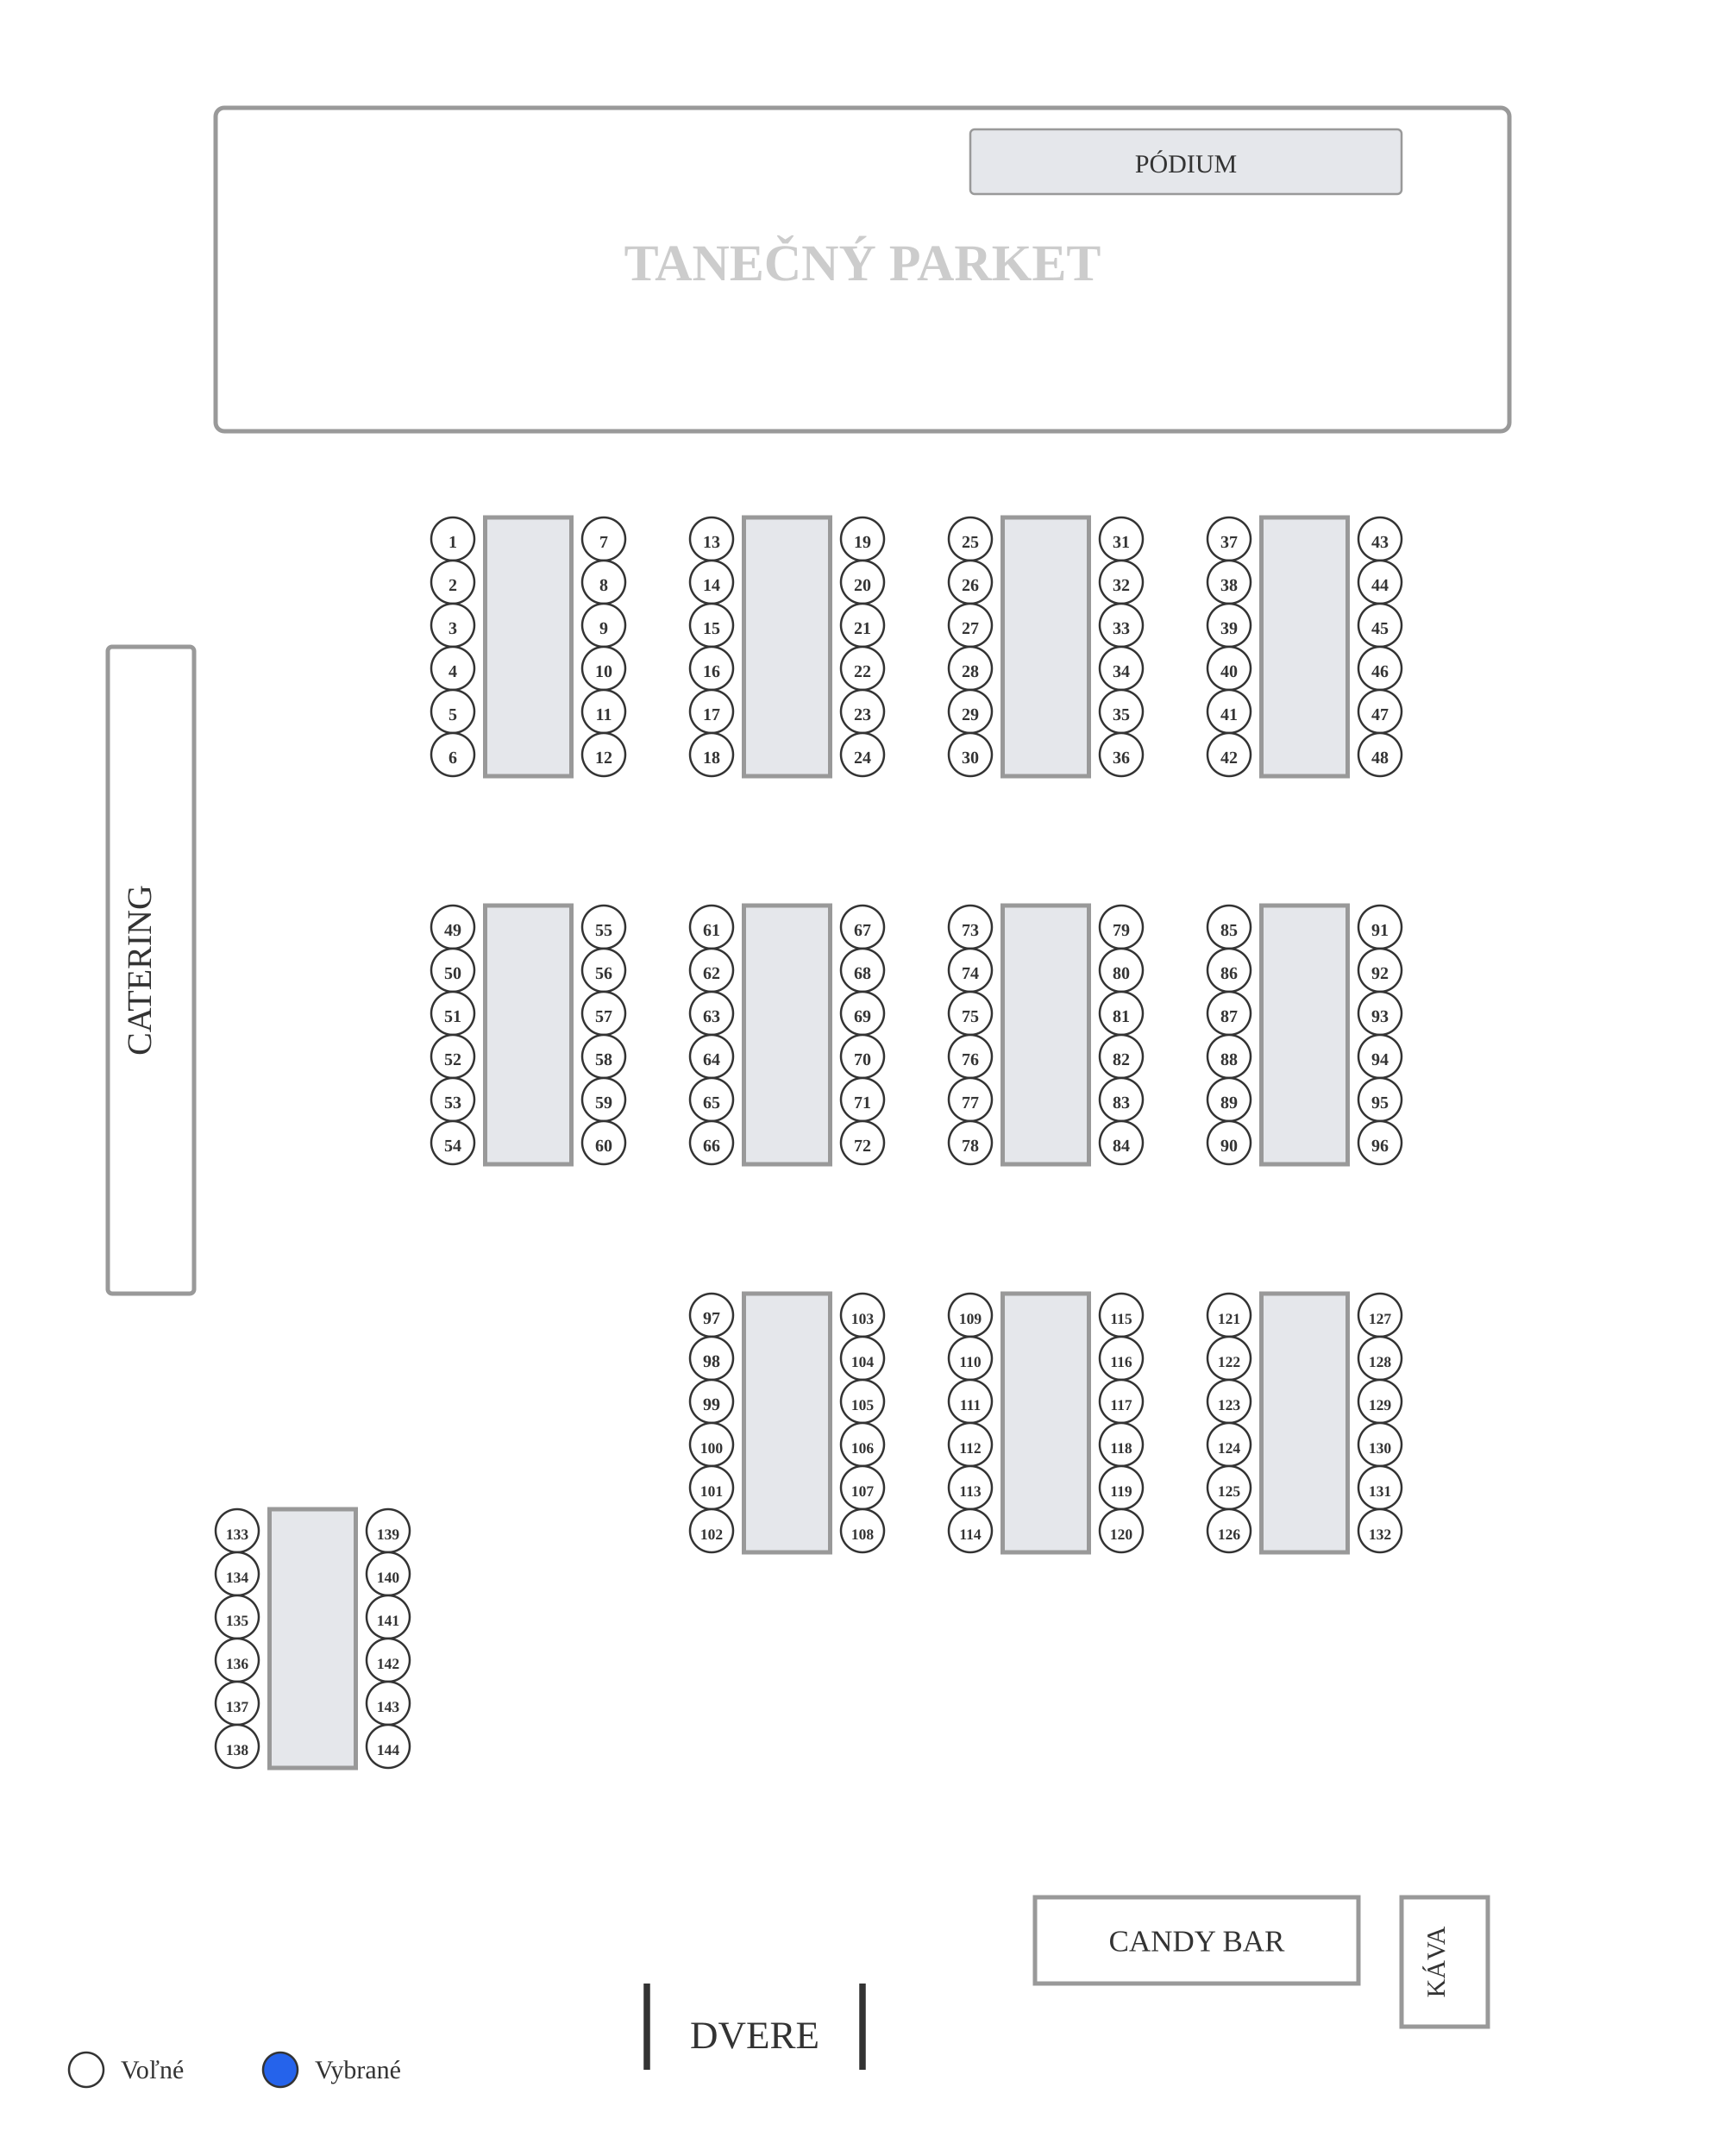
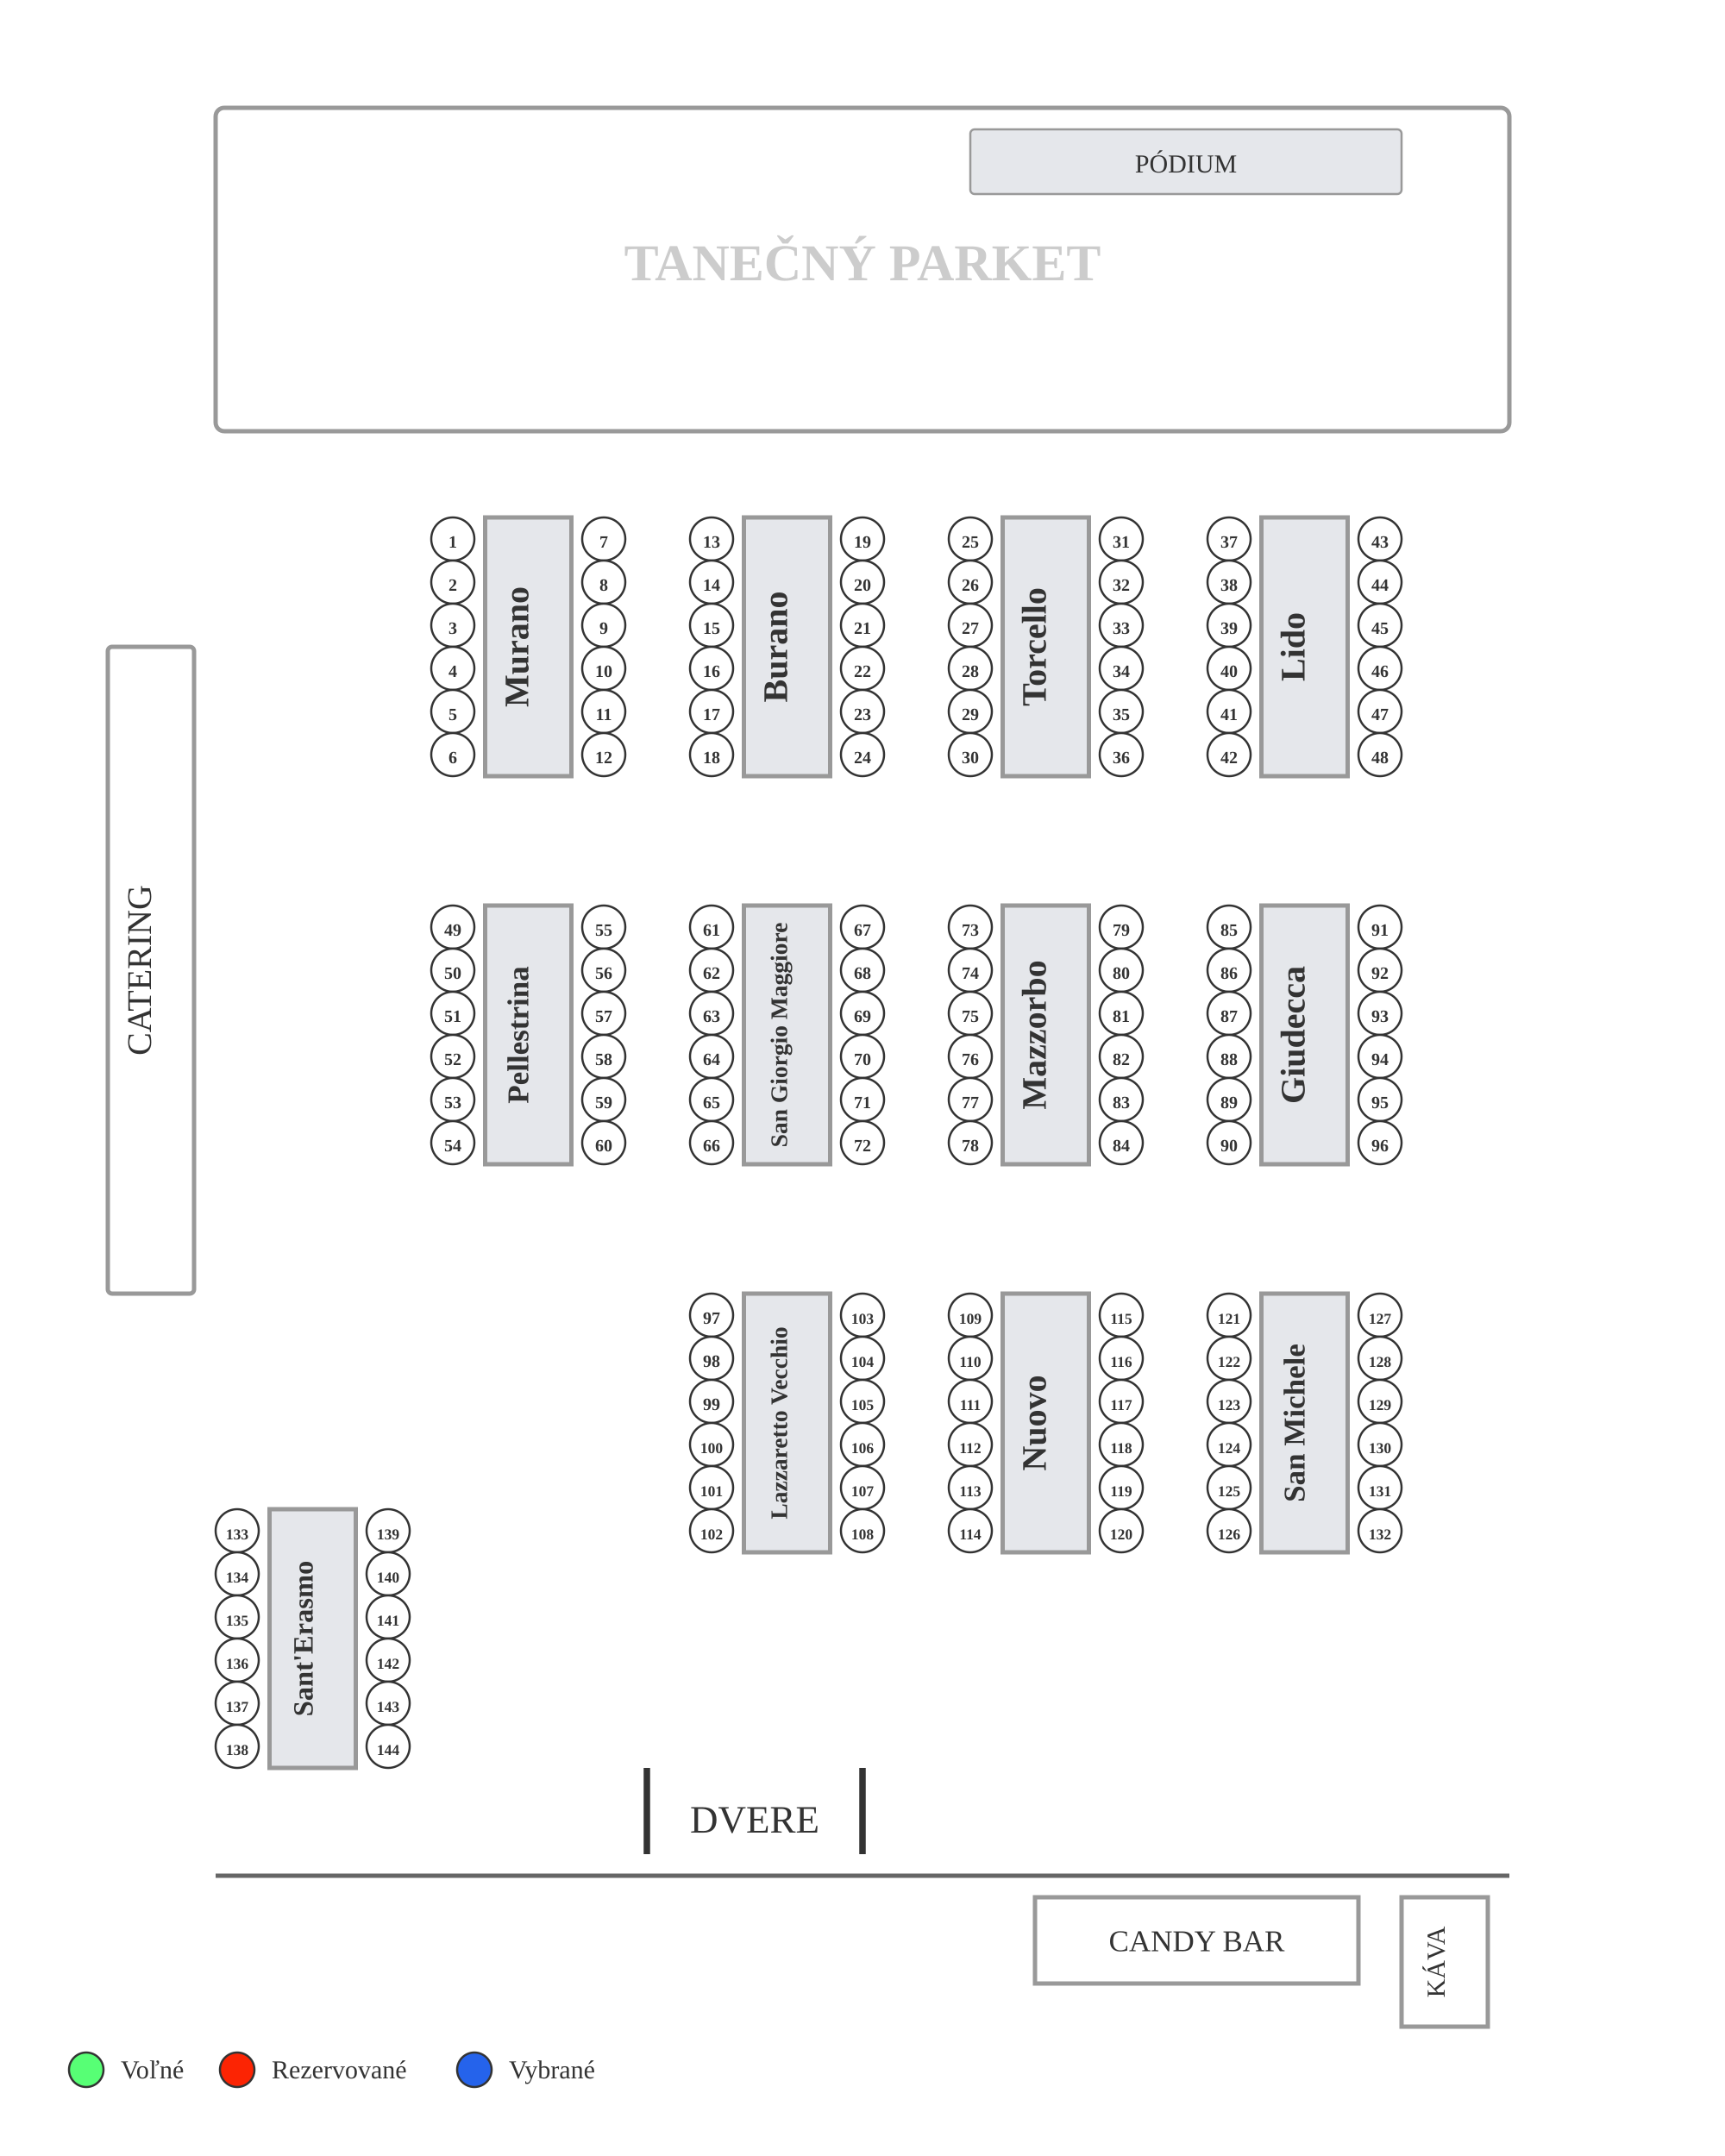
<svg xmlns="http://www.w3.org/2000/svg" version="1.1" viewBox="0 0 800 1000" width="800" height="1000" aria-labelledby="title desc" role="img">
  <rect x="0" y="0" width="800" height="1000" fill="#ffffff" />
  <rect x="100" y="50" width="600" height="150" rx="4" ry="4" fill="none" stroke="#999" stroke-width="2" />
  <text x="400" y="130" text-anchor="middle" font-size="24" font-weight="bold" fill="#999" opacity="0.5">TANEČNÝ PARKET</text>
  <rect x="450" y="60" width="200" height="30" rx="2" ry="2" fill="#e5e7eb" stroke="#999" />
  <text x="550" y="80" text-anchor="middle" font-size="12" fill="#333">PÓDIUM</text>
  <rect x="50" y="300" width="40" height="300" rx="2" ry="2" fill="none" stroke="#999" stroke-width="2" />
  <text x="70" y="450" transform="rotate(-90, 70, 450)" text-anchor="middle" font-size="16" fill="#333">CATERING</text>
-   <text x="350" y="950" text-anchor="middle" font-size="18" fill="#333">DVERE</text>
-   <line x1="300" y1="920" x2="300" y2="960" stroke="#333" stroke-width="3" />
-   <line x1="400" y1="920" x2="400" y2="960" stroke="#333" stroke-width="3" />
+   <text x="350" y="850" text-anchor="middle" font-size="18" fill="#333">DVERE</text>
+   <line x1="300" y1="820" x2="300" y2="860" stroke="#333" stroke-width="3" />
+   <line x1="400" y1="820" x2="400" y2="860" stroke="#333" stroke-width="3" />
+   <line x1="100" y1="870" x2="700" y2="870" stroke="#666" stroke-width="2" />
  <rect x="480" y="880" width="150" height="40" fill="none" stroke="#999" stroke-width="2" />
  <text x="555" y="905" text-anchor="middle" font-size="14" fill="#333">CANDY BAR</text>
  <rect x="650" y="880" width="40" height="60" fill="none" stroke="#999" stroke-width="2" />
  <text x="670" y="910" transform="rotate(-90, 670, 910)" text-anchor="middle" font-size="12" fill="#333">KÁVA</text>
-   <text x="245" y="300" text-anchor="middle" font-size="20" font-weight="bold" fill="#999">1</text>
  <rect x="225" y="240" width="40" height="120" fill="#e5e7eb" stroke="#999" stroke-width="2" />
+   <text x="245" y="300" transform="rotate(-90, 245, 300)" text-anchor="middle" font-size="16" font-weight="bold" fill="#333">Murano</text>
  <circle class="seat" data-seat="1" cx="210" cy="250" r="10" fill="#fff" stroke="#333" />
  <text x="210" y="254" text-anchor="middle" font-size="8" font-weight="bold" fill="#333">1</text>
  <circle class="seat" data-seat="2" cx="210" cy="270" r="10" fill="#fff" stroke="#333" />
  <text x="210" y="274" text-anchor="middle" font-size="8" font-weight="bold" fill="#333">2</text>
  <circle class="seat" data-seat="3" cx="210" cy="290" r="10" fill="#fff" stroke="#333" />
  <text x="210" y="294" text-anchor="middle" font-size="8" font-weight="bold" fill="#333">3</text>
  <circle class="seat" data-seat="4" cx="210" cy="310" r="10" fill="#fff" stroke="#333" />
  <text x="210" y="314" text-anchor="middle" font-size="8" font-weight="bold" fill="#333">4</text>
  <circle class="seat" data-seat="5" cx="210" cy="330" r="10" fill="#fff" stroke="#333" />
  <text x="210" y="334" text-anchor="middle" font-size="8" font-weight="bold" fill="#333">5</text>
  <circle class="seat" data-seat="6" cx="210" cy="350" r="10" fill="#fff" stroke="#333" />
  <text x="210" y="354" text-anchor="middle" font-size="8" font-weight="bold" fill="#333">6</text>
  <circle class="seat" data-seat="7" cx="280" cy="250" r="10" fill="#fff" stroke="#333" />
  <text x="280" y="254" text-anchor="middle" font-size="8" font-weight="bold" fill="#333">7</text>
  <circle class="seat" data-seat="8" cx="280" cy="270" r="10" fill="#fff" stroke="#333" />
  <text x="280" y="274" text-anchor="middle" font-size="8" font-weight="bold" fill="#333">8</text>
  <circle class="seat" data-seat="9" cx="280" cy="290" r="10" fill="#fff" stroke="#333" />
  <text x="280" y="294" text-anchor="middle" font-size="8" font-weight="bold" fill="#333">9</text>
  <circle class="seat" data-seat="10" cx="280" cy="310" r="10" fill="#fff" stroke="#333" />
  <text x="280" y="314" text-anchor="middle" font-size="8" font-weight="bold" fill="#333">10</text>
  <circle class="seat" data-seat="11" cx="280" cy="330" r="10" fill="#fff" stroke="#333" />
  <text x="280" y="334" text-anchor="middle" font-size="8" font-weight="bold" fill="#333">11</text>
  <circle class="seat" data-seat="12" cx="280" cy="350" r="10" fill="#fff" stroke="#333" />
  <text x="280" y="354" text-anchor="middle" font-size="8" font-weight="bold" fill="#333">12</text>
-   <text x="365" y="300" text-anchor="middle" font-size="20" font-weight="bold" fill="#999">2</text>
  <rect x="345" y="240" width="40" height="120" fill="#e5e7eb" stroke="#999" stroke-width="2" />
+   <text x="365" y="300" transform="rotate(-90, 365, 300)" text-anchor="middle" font-size="16" font-weight="bold" fill="#333">Burano</text>
  <circle class="seat" data-seat="13" cx="330" cy="250" r="10" fill="#fff" stroke="#333" />
  <text x="330" y="254" text-anchor="middle" font-size="8" font-weight="bold" fill="#333">13</text>
  <circle class="seat" data-seat="14" cx="330" cy="270" r="10" fill="#fff" stroke="#333" />
  <text x="330" y="274" text-anchor="middle" font-size="8" font-weight="bold" fill="#333">14</text>
  <circle class="seat" data-seat="15" cx="330" cy="290" r="10" fill="#fff" stroke="#333" />
  <text x="330" y="294" text-anchor="middle" font-size="8" font-weight="bold" fill="#333">15</text>
  <circle class="seat" data-seat="16" cx="330" cy="310" r="10" fill="#fff" stroke="#333" />
  <text x="330" y="314" text-anchor="middle" font-size="8" font-weight="bold" fill="#333">16</text>
  <circle class="seat" data-seat="17" cx="330" cy="330" r="10" fill="#fff" stroke="#333" />
  <text x="330" y="334" text-anchor="middle" font-size="8" font-weight="bold" fill="#333">17</text>
  <circle class="seat" data-seat="18" cx="330" cy="350" r="10" fill="#fff" stroke="#333" />
  <text x="330" y="354" text-anchor="middle" font-size="8" font-weight="bold" fill="#333">18</text>
  <circle class="seat" data-seat="19" cx="400" cy="250" r="10" fill="#fff" stroke="#333" />
  <text x="400" y="254" text-anchor="middle" font-size="8" font-weight="bold" fill="#333">19</text>
  <circle class="seat" data-seat="20" cx="400" cy="270" r="10" fill="#fff" stroke="#333" />
  <text x="400" y="274" text-anchor="middle" font-size="8" font-weight="bold" fill="#333">20</text>
  <circle class="seat" data-seat="21" cx="400" cy="290" r="10" fill="#fff" stroke="#333" />
  <text x="400" y="294" text-anchor="middle" font-size="8" font-weight="bold" fill="#333">21</text>
  <circle class="seat" data-seat="22" cx="400" cy="310" r="10" fill="#fff" stroke="#333" />
  <text x="400" y="314" text-anchor="middle" font-size="8" font-weight="bold" fill="#333">22</text>
  <circle class="seat" data-seat="23" cx="400" cy="330" r="10" fill="#fff" stroke="#333" />
  <text x="400" y="334" text-anchor="middle" font-size="8" font-weight="bold" fill="#333">23</text>
  <circle class="seat" data-seat="24" cx="400" cy="350" r="10" fill="#fff" stroke="#333" />
  <text x="400" y="354" text-anchor="middle" font-size="8" font-weight="bold" fill="#333">24</text>
-   <text x="485" y="300" text-anchor="middle" font-size="20" font-weight="bold" fill="#999">3</text>
  <rect x="465" y="240" width="40" height="120" fill="#e5e7eb" stroke="#999" stroke-width="2" />
+   <text x="485" y="300" transform="rotate(-90, 485, 300)" text-anchor="middle" font-size="16" font-weight="bold" fill="#333">Torcello</text>
  <circle class="seat" data-seat="25" cx="450" cy="250" r="10" fill="#fff" stroke="#333" />
  <text x="450" y="254" text-anchor="middle" font-size="8" font-weight="bold" fill="#333">25</text>
  <circle class="seat" data-seat="26" cx="450" cy="270" r="10" fill="#fff" stroke="#333" />
  <text x="450" y="274" text-anchor="middle" font-size="8" font-weight="bold" fill="#333">26</text>
  <circle class="seat" data-seat="27" cx="450" cy="290" r="10" fill="#fff" stroke="#333" />
  <text x="450" y="294" text-anchor="middle" font-size="8" font-weight="bold" fill="#333">27</text>
  <circle class="seat" data-seat="28" cx="450" cy="310" r="10" fill="#fff" stroke="#333" />
  <text x="450" y="314" text-anchor="middle" font-size="8" font-weight="bold" fill="#333">28</text>
  <circle class="seat" data-seat="29" cx="450" cy="330" r="10" fill="#fff" stroke="#333" />
  <text x="450" y="334" text-anchor="middle" font-size="8" font-weight="bold" fill="#333">29</text>
  <circle class="seat" data-seat="30" cx="450" cy="350" r="10" fill="#fff" stroke="#333" />
  <text x="450" y="354" text-anchor="middle" font-size="8" font-weight="bold" fill="#333">30</text>
  <circle class="seat" data-seat="31" cx="520" cy="250" r="10" fill="#fff" stroke="#333" />
  <text x="520" y="254" text-anchor="middle" font-size="8" font-weight="bold" fill="#333">31</text>
  <circle class="seat" data-seat="32" cx="520" cy="270" r="10" fill="#fff" stroke="#333" />
  <text x="520" y="274" text-anchor="middle" font-size="8" font-weight="bold" fill="#333">32</text>
  <circle class="seat" data-seat="33" cx="520" cy="290" r="10" fill="#fff" stroke="#333" />
  <text x="520" y="294" text-anchor="middle" font-size="8" font-weight="bold" fill="#333">33</text>
  <circle class="seat" data-seat="34" cx="520" cy="310" r="10" fill="#fff" stroke="#333" />
  <text x="520" y="314" text-anchor="middle" font-size="8" font-weight="bold" fill="#333">34</text>
  <circle class="seat" data-seat="35" cx="520" cy="330" r="10" fill="#fff" stroke="#333" />
  <text x="520" y="334" text-anchor="middle" font-size="8" font-weight="bold" fill="#333">35</text>
  <circle class="seat" data-seat="36" cx="520" cy="350" r="10" fill="#fff" stroke="#333" />
  <text x="520" y="354" text-anchor="middle" font-size="8" font-weight="bold" fill="#333">36</text>
-   <text x="605" y="300" text-anchor="middle" font-size="20" font-weight="bold" fill="#999">4</text>
  <rect x="585" y="240" width="40" height="120" fill="#e5e7eb" stroke="#999" stroke-width="2" />
+   <text x="605" y="300" transform="rotate(-90, 605, 300)" text-anchor="middle" font-size="16" font-weight="bold" fill="#333">Lido</text>
  <circle class="seat" data-seat="37" cx="570" cy="250" r="10" fill="#fff" stroke="#333" />
  <text x="570" y="254" text-anchor="middle" font-size="8" font-weight="bold" fill="#333">37</text>
  <circle class="seat" data-seat="38" cx="570" cy="270" r="10" fill="#fff" stroke="#333" />
  <text x="570" y="274" text-anchor="middle" font-size="8" font-weight="bold" fill="#333">38</text>
  <circle class="seat" data-seat="39" cx="570" cy="290" r="10" fill="#fff" stroke="#333" />
  <text x="570" y="294" text-anchor="middle" font-size="8" font-weight="bold" fill="#333">39</text>
  <circle class="seat" data-seat="40" cx="570" cy="310" r="10" fill="#fff" stroke="#333" />
  <text x="570" y="314" text-anchor="middle" font-size="8" font-weight="bold" fill="#333">40</text>
  <circle class="seat" data-seat="41" cx="570" cy="330" r="10" fill="#fff" stroke="#333" />
  <text x="570" y="334" text-anchor="middle" font-size="8" font-weight="bold" fill="#333">41</text>
  <circle class="seat" data-seat="42" cx="570" cy="350" r="10" fill="#fff" stroke="#333" />
  <text x="570" y="354" text-anchor="middle" font-size="8" font-weight="bold" fill="#333">42</text>
  <circle class="seat" data-seat="43" cx="640" cy="250" r="10" fill="#fff" stroke="#333" />
  <text x="640" y="254" text-anchor="middle" font-size="8" font-weight="bold" fill="#333">43</text>
  <circle class="seat" data-seat="44" cx="640" cy="270" r="10" fill="#fff" stroke="#333" />
  <text x="640" y="274" text-anchor="middle" font-size="8" font-weight="bold" fill="#333">44</text>
  <circle class="seat" data-seat="45" cx="640" cy="290" r="10" fill="#fff" stroke="#333" />
  <text x="640" y="294" text-anchor="middle" font-size="8" font-weight="bold" fill="#333">45</text>
  <circle class="seat" data-seat="46" cx="640" cy="310" r="10" fill="#fff" stroke="#333" />
  <text x="640" y="314" text-anchor="middle" font-size="8" font-weight="bold" fill="#333">46</text>
  <circle class="seat" data-seat="47" cx="640" cy="330" r="10" fill="#fff" stroke="#333" />
  <text x="640" y="334" text-anchor="middle" font-size="8" font-weight="bold" fill="#333">47</text>
  <circle class="seat" data-seat="48" cx="640" cy="350" r="10" fill="#fff" stroke="#333" />
  <text x="640" y="354" text-anchor="middle" font-size="8" font-weight="bold" fill="#333">48</text>
-   <text x="245" y="480" text-anchor="middle" font-size="20" font-weight="bold" fill="#999">5</text>
  <rect x="225" y="420" width="40" height="120" fill="#e5e7eb" stroke="#999" stroke-width="2" />
+   <text x="245" y="480" transform="rotate(-90, 245, 480)" text-anchor="middle" font-size="14" font-weight="bold" fill="#333">Pellestrina</text>
  <circle class="seat" data-seat="49" cx="210" cy="430" r="10" fill="#fff" stroke="#333" />
  <text x="210" y="434" text-anchor="middle" font-size="8" font-weight="bold" fill="#333">49</text>
  <circle class="seat" data-seat="50" cx="210" cy="450" r="10" fill="#fff" stroke="#333" />
  <text x="210" y="454" text-anchor="middle" font-size="8" font-weight="bold" fill="#333">50</text>
  <circle class="seat" data-seat="51" cx="210" cy="470" r="10" fill="#fff" stroke="#333" />
  <text x="210" y="474" text-anchor="middle" font-size="8" font-weight="bold" fill="#333">51</text>
  <circle class="seat" data-seat="52" cx="210" cy="490" r="10" fill="#fff" stroke="#333" />
  <text x="210" y="494" text-anchor="middle" font-size="8" font-weight="bold" fill="#333">52</text>
  <circle class="seat" data-seat="53" cx="210" cy="510" r="10" fill="#fff" stroke="#333" />
  <text x="210" y="514" text-anchor="middle" font-size="8" font-weight="bold" fill="#333">53</text>
  <circle class="seat" data-seat="54" cx="210" cy="530" r="10" fill="#fff" stroke="#333" />
  <text x="210" y="534" text-anchor="middle" font-size="8" font-weight="bold" fill="#333">54</text>
  <circle class="seat" data-seat="55" cx="280" cy="430" r="10" fill="#fff" stroke="#333" />
  <text x="280" y="434" text-anchor="middle" font-size="8" font-weight="bold" fill="#333">55</text>
  <circle class="seat" data-seat="56" cx="280" cy="450" r="10" fill="#fff" stroke="#333" />
  <text x="280" y="454" text-anchor="middle" font-size="8" font-weight="bold" fill="#333">56</text>
  <circle class="seat" data-seat="57" cx="280" cy="470" r="10" fill="#fff" stroke="#333" />
  <text x="280" y="474" text-anchor="middle" font-size="8" font-weight="bold" fill="#333">57</text>
  <circle class="seat" data-seat="58" cx="280" cy="490" r="10" fill="#fff" stroke="#333" />
  <text x="280" y="494" text-anchor="middle" font-size="8" font-weight="bold" fill="#333">58</text>
  <circle class="seat" data-seat="59" cx="280" cy="510" r="10" fill="#fff" stroke="#333" />
  <text x="280" y="514" text-anchor="middle" font-size="8" font-weight="bold" fill="#333">59</text>
  <circle class="seat" data-seat="60" cx="280" cy="530" r="10" fill="#fff" stroke="#333" />
  <text x="280" y="534" text-anchor="middle" font-size="8" font-weight="bold" fill="#333">60</text>
-   <text x="365" y="480" text-anchor="middle" font-size="20" font-weight="bold" fill="#999">6</text>
  <rect x="345" y="420" width="40" height="120" fill="#e5e7eb" stroke="#999" stroke-width="2" />
+   <text x="365" y="480" transform="rotate(-90, 365, 480)" text-anchor="middle" font-size="11" font-weight="bold" fill="#333">San Giorgio Maggiore</text>
  <circle class="seat" data-seat="61" cx="330" cy="430" r="10" fill="#fff" stroke="#333" />
  <text x="330" y="434" text-anchor="middle" font-size="8" font-weight="bold" fill="#333">61</text>
  <circle class="seat" data-seat="62" cx="330" cy="450" r="10" fill="#fff" stroke="#333" />
  <text x="330" y="454" text-anchor="middle" font-size="8" font-weight="bold" fill="#333">62</text>
  <circle class="seat" data-seat="63" cx="330" cy="470" r="10" fill="#fff" stroke="#333" />
  <text x="330" y="474" text-anchor="middle" font-size="8" font-weight="bold" fill="#333">63</text>
  <circle class="seat" data-seat="64" cx="330" cy="490" r="10" fill="#fff" stroke="#333" />
  <text x="330" y="494" text-anchor="middle" font-size="8" font-weight="bold" fill="#333">64</text>
  <circle class="seat" data-seat="65" cx="330" cy="510" r="10" fill="#fff" stroke="#333" />
  <text x="330" y="514" text-anchor="middle" font-size="8" font-weight="bold" fill="#333">65</text>
  <circle class="seat" data-seat="66" cx="330" cy="530" r="10" fill="#fff" stroke="#333" />
  <text x="330" y="534" text-anchor="middle" font-size="8" font-weight="bold" fill="#333">66</text>
  <circle class="seat" data-seat="67" cx="400" cy="430" r="10" fill="#fff" stroke="#333" />
  <text x="400" y="434" text-anchor="middle" font-size="8" font-weight="bold" fill="#333">67</text>
  <circle class="seat" data-seat="68" cx="400" cy="450" r="10" fill="#fff" stroke="#333" />
  <text x="400" y="454" text-anchor="middle" font-size="8" font-weight="bold" fill="#333">68</text>
  <circle class="seat" data-seat="69" cx="400" cy="470" r="10" fill="#fff" stroke="#333" />
  <text x="400" y="474" text-anchor="middle" font-size="8" font-weight="bold" fill="#333">69</text>
  <circle class="seat" data-seat="70" cx="400" cy="490" r="10" fill="#fff" stroke="#333" />
  <text x="400" y="494" text-anchor="middle" font-size="8" font-weight="bold" fill="#333">70</text>
  <circle class="seat" data-seat="71" cx="400" cy="510" r="10" fill="#fff" stroke="#333" />
  <text x="400" y="514" text-anchor="middle" font-size="8" font-weight="bold" fill="#333">71</text>
  <circle class="seat" data-seat="72" cx="400" cy="530" r="10" fill="#fff" stroke="#333" />
  <text x="400" y="534" text-anchor="middle" font-size="8" font-weight="bold" fill="#333">72</text>
-   <text x="485" y="480" text-anchor="middle" font-size="20" font-weight="bold" fill="#999">7</text>
  <rect x="465" y="420" width="40" height="120" fill="#e5e7eb" stroke="#999" stroke-width="2" />
+   <text x="485" y="480" transform="rotate(-90, 485, 480)" text-anchor="middle" font-size="16" font-weight="bold" fill="#333">Mazzorbo</text>
  <circle class="seat" data-seat="73" cx="450" cy="430" r="10" fill="#fff" stroke="#333" />
  <text x="450" y="434" text-anchor="middle" font-size="8" font-weight="bold" fill="#333">73</text>
  <circle class="seat" data-seat="74" cx="450" cy="450" r="10" fill="#fff" stroke="#333" />
  <text x="450" y="454" text-anchor="middle" font-size="8" font-weight="bold" fill="#333">74</text>
  <circle class="seat" data-seat="75" cx="450" cy="470" r="10" fill="#fff" stroke="#333" />
  <text x="450" y="474" text-anchor="middle" font-size="8" font-weight="bold" fill="#333">75</text>
  <circle class="seat" data-seat="76" cx="450" cy="490" r="10" fill="#fff" stroke="#333" />
  <text x="450" y="494" text-anchor="middle" font-size="8" font-weight="bold" fill="#333">76</text>
  <circle class="seat" data-seat="77" cx="450" cy="510" r="10" fill="#fff" stroke="#333" />
  <text x="450" y="514" text-anchor="middle" font-size="8" font-weight="bold" fill="#333">77</text>
  <circle class="seat" data-seat="78" cx="450" cy="530" r="10" fill="#fff" stroke="#333" />
  <text x="450" y="534" text-anchor="middle" font-size="8" font-weight="bold" fill="#333">78</text>
  <circle class="seat" data-seat="79" cx="520" cy="430" r="10" fill="#fff" stroke="#333" />
  <text x="520" y="434" text-anchor="middle" font-size="8" font-weight="bold" fill="#333">79</text>
  <circle class="seat" data-seat="80" cx="520" cy="450" r="10" fill="#fff" stroke="#333" />
  <text x="520" y="454" text-anchor="middle" font-size="8" font-weight="bold" fill="#333">80</text>
  <circle class="seat" data-seat="81" cx="520" cy="470" r="10" fill="#fff" stroke="#333" />
  <text x="520" y="474" text-anchor="middle" font-size="8" font-weight="bold" fill="#333">81</text>
  <circle class="seat" data-seat="82" cx="520" cy="490" r="10" fill="#fff" stroke="#333" />
  <text x="520" y="494" text-anchor="middle" font-size="8" font-weight="bold" fill="#333">82</text>
  <circle class="seat" data-seat="83" cx="520" cy="510" r="10" fill="#fff" stroke="#333" />
  <text x="520" y="514" text-anchor="middle" font-size="8" font-weight="bold" fill="#333">83</text>
  <circle class="seat" data-seat="84" cx="520" cy="530" r="10" fill="#fff" stroke="#333" />
  <text x="520" y="534" text-anchor="middle" font-size="8" font-weight="bold" fill="#333">84</text>
-   <text x="605" y="480" text-anchor="middle" font-size="20" font-weight="bold" fill="#999">8</text>
  <rect x="585" y="420" width="40" height="120" fill="#e5e7eb" stroke="#999" stroke-width="2" />
+   <text x="605" y="480" transform="rotate(-90, 605, 480)" text-anchor="middle" font-size="16" font-weight="bold" fill="#333">Giudecca</text>
  <circle class="seat" data-seat="85" cx="570" cy="430" r="10" fill="#fff" stroke="#333" />
  <text x="570" y="434" text-anchor="middle" font-size="8" font-weight="bold" fill="#333">85</text>
  <circle class="seat" data-seat="86" cx="570" cy="450" r="10" fill="#fff" stroke="#333" />
  <text x="570" y="454" text-anchor="middle" font-size="8" font-weight="bold" fill="#333">86</text>
  <circle class="seat" data-seat="87" cx="570" cy="470" r="10" fill="#fff" stroke="#333" />
  <text x="570" y="474" text-anchor="middle" font-size="8" font-weight="bold" fill="#333">87</text>
  <circle class="seat" data-seat="88" cx="570" cy="490" r="10" fill="#fff" stroke="#333" />
  <text x="570" y="494" text-anchor="middle" font-size="8" font-weight="bold" fill="#333">88</text>
  <circle class="seat" data-seat="89" cx="570" cy="510" r="10" fill="#fff" stroke="#333" />
  <text x="570" y="514" text-anchor="middle" font-size="8" font-weight="bold" fill="#333">89</text>
  <circle class="seat" data-seat="90" cx="570" cy="530" r="10" fill="#fff" stroke="#333" />
  <text x="570" y="534" text-anchor="middle" font-size="8" font-weight="bold" fill="#333">90</text>
  <circle class="seat" data-seat="91" cx="640" cy="430" r="10" fill="#fff" stroke="#333" />
  <text x="640" y="434" text-anchor="middle" font-size="8" font-weight="bold" fill="#333">91</text>
  <circle class="seat" data-seat="92" cx="640" cy="450" r="10" fill="#fff" stroke="#333" />
  <text x="640" y="454" text-anchor="middle" font-size="8" font-weight="bold" fill="#333">92</text>
  <circle class="seat" data-seat="93" cx="640" cy="470" r="10" fill="#fff" stroke="#333" />
  <text x="640" y="474" text-anchor="middle" font-size="8" font-weight="bold" fill="#333">93</text>
  <circle class="seat" data-seat="94" cx="640" cy="490" r="10" fill="#fff" stroke="#333" />
  <text x="640" y="494" text-anchor="middle" font-size="8" font-weight="bold" fill="#333">94</text>
  <circle class="seat" data-seat="95" cx="640" cy="510" r="10" fill="#fff" stroke="#333" />
  <text x="640" y="514" text-anchor="middle" font-size="8" font-weight="bold" fill="#333">95</text>
  <circle class="seat" data-seat="96" cx="640" cy="530" r="10" fill="#fff" stroke="#333" />
  <text x="640" y="534" text-anchor="middle" font-size="8" font-weight="bold" fill="#333">96</text>
-   <text x="365" y="660" text-anchor="middle" font-size="20" font-weight="bold" fill="#999">9</text>
  <rect x="345" y="600" width="40" height="120" fill="#e5e7eb" stroke="#999" stroke-width="2" />
+   <text x="365" y="660" transform="rotate(-90, 365, 660)" text-anchor="middle" font-size="11" font-weight="bold" fill="#333">Lazzaretto Vecchio</text>
  <circle class="seat" data-seat="97" cx="330" cy="610" r="10" fill="#fff" stroke="#333" />
  <text x="330" y="614" text-anchor="middle" font-size="8" font-weight="bold" fill="#333">97</text>
  <circle class="seat" data-seat="98" cx="330" cy="630" r="10" fill="#fff" stroke="#333" />
  <text x="330" y="634" text-anchor="middle" font-size="8" font-weight="bold" fill="#333">98</text>
  <circle class="seat" data-seat="99" cx="330" cy="650" r="10" fill="#fff" stroke="#333" />
  <text x="330" y="654" text-anchor="middle" font-size="8" font-weight="bold" fill="#333">99</text>
  <circle class="seat" data-seat="100" cx="330" cy="670" r="10" fill="#fff" stroke="#333" />
  <text x="330" y="674" text-anchor="middle" font-size="7" font-weight="bold" fill="#333">100</text>
  <circle class="seat" data-seat="101" cx="330" cy="690" r="10" fill="#fff" stroke="#333" />
  <text x="330" y="694" text-anchor="middle" font-size="7" font-weight="bold" fill="#333">101</text>
  <circle class="seat" data-seat="102" cx="330" cy="710" r="10" fill="#fff" stroke="#333" />
  <text x="330" y="714" text-anchor="middle" font-size="7" font-weight="bold" fill="#333">102</text>
  <circle class="seat" data-seat="103" cx="400" cy="610" r="10" fill="#fff" stroke="#333" />
  <text x="400" y="614" text-anchor="middle" font-size="7" font-weight="bold" fill="#333">103</text>
  <circle class="seat" data-seat="104" cx="400" cy="630" r="10" fill="#fff" stroke="#333" />
  <text x="400" y="634" text-anchor="middle" font-size="7" font-weight="bold" fill="#333">104</text>
  <circle class="seat" data-seat="105" cx="400" cy="650" r="10" fill="#fff" stroke="#333" />
  <text x="400" y="654" text-anchor="middle" font-size="7" font-weight="bold" fill="#333">105</text>
  <circle class="seat" data-seat="106" cx="400" cy="670" r="10" fill="#fff" stroke="#333" />
  <text x="400" y="674" text-anchor="middle" font-size="7" font-weight="bold" fill="#333">106</text>
  <circle class="seat" data-seat="107" cx="400" cy="690" r="10" fill="#fff" stroke="#333" />
  <text x="400" y="694" text-anchor="middle" font-size="7" font-weight="bold" fill="#333">107</text>
  <circle class="seat" data-seat="108" cx="400" cy="710" r="10" fill="#fff" stroke="#333" />
  <text x="400" y="714" text-anchor="middle" font-size="7" font-weight="bold" fill="#333">108</text>
-   <text x="485" y="660" text-anchor="middle" font-size="20" font-weight="bold" fill="#999">10</text>
  <rect x="465" y="600" width="40" height="120" fill="#e5e7eb" stroke="#999" stroke-width="2" />
+   <text x="485" y="660" transform="rotate(-90, 485, 660)" text-anchor="middle" font-size="16" font-weight="bold" fill="#333">Nuovo</text>
  <circle class="seat" data-seat="109" cx="450" cy="610" r="10" fill="#fff" stroke="#333" />
  <text x="450" y="614" text-anchor="middle" font-size="7" font-weight="bold" fill="#333">109</text>
  <circle class="seat" data-seat="110" cx="450" cy="630" r="10" fill="#fff" stroke="#333" />
  <text x="450" y="634" text-anchor="middle" font-size="7" font-weight="bold" fill="#333">110</text>
  <circle class="seat" data-seat="111" cx="450" cy="650" r="10" fill="#fff" stroke="#333" />
  <text x="450" y="654" text-anchor="middle" font-size="7" font-weight="bold" fill="#333">111</text>
  <circle class="seat" data-seat="112" cx="450" cy="670" r="10" fill="#fff" stroke="#333" />
  <text x="450" y="674" text-anchor="middle" font-size="7" font-weight="bold" fill="#333">112</text>
  <circle class="seat" data-seat="113" cx="450" cy="690" r="10" fill="#fff" stroke="#333" />
  <text x="450" y="694" text-anchor="middle" font-size="7" font-weight="bold" fill="#333">113</text>
  <circle class="seat" data-seat="114" cx="450" cy="710" r="10" fill="#fff" stroke="#333" />
  <text x="450" y="714" text-anchor="middle" font-size="7" font-weight="bold" fill="#333">114</text>
  <circle class="seat" data-seat="115" cx="520" cy="610" r="10" fill="#fff" stroke="#333" />
  <text x="520" y="614" text-anchor="middle" font-size="7" font-weight="bold" fill="#333">115</text>
  <circle class="seat" data-seat="116" cx="520" cy="630" r="10" fill="#fff" stroke="#333" />
  <text x="520" y="634" text-anchor="middle" font-size="7" font-weight="bold" fill="#333">116</text>
  <circle class="seat" data-seat="117" cx="520" cy="650" r="10" fill="#fff" stroke="#333" />
  <text x="520" y="654" text-anchor="middle" font-size="7" font-weight="bold" fill="#333">117</text>
  <circle class="seat" data-seat="118" cx="520" cy="670" r="10" fill="#fff" stroke="#333" />
  <text x="520" y="674" text-anchor="middle" font-size="7" font-weight="bold" fill="#333">118</text>
  <circle class="seat" data-seat="119" cx="520" cy="690" r="10" fill="#fff" stroke="#333" />
  <text x="520" y="694" text-anchor="middle" font-size="7" font-weight="bold" fill="#333">119</text>
  <circle class="seat" data-seat="120" cx="520" cy="710" r="10" fill="#fff" stroke="#333" />
  <text x="520" y="714" text-anchor="middle" font-size="7" font-weight="bold" fill="#333">120</text>
-   <text x="605" y="660" text-anchor="middle" font-size="20" font-weight="bold" fill="#999">11</text>
  <rect x="585" y="600" width="40" height="120" fill="#e5e7eb" stroke="#999" stroke-width="2" />
+   <text x="605" y="660" transform="rotate(-90, 605, 660)" text-anchor="middle" font-size="14" font-weight="bold" fill="#333">San Michele</text>
  <circle class="seat" data-seat="121" cx="570" cy="610" r="10" fill="#fff" stroke="#333" />
  <text x="570" y="614" text-anchor="middle" font-size="7" font-weight="bold" fill="#333">121</text>
  <circle class="seat" data-seat="122" cx="570" cy="630" r="10" fill="#fff" stroke="#333" />
  <text x="570" y="634" text-anchor="middle" font-size="7" font-weight="bold" fill="#333">122</text>
  <circle class="seat" data-seat="123" cx="570" cy="650" r="10" fill="#fff" stroke="#333" />
  <text x="570" y="654" text-anchor="middle" font-size="7" font-weight="bold" fill="#333">123</text>
  <circle class="seat" data-seat="124" cx="570" cy="670" r="10" fill="#fff" stroke="#333" />
  <text x="570" y="674" text-anchor="middle" font-size="7" font-weight="bold" fill="#333">124</text>
  <circle class="seat" data-seat="125" cx="570" cy="690" r="10" fill="#fff" stroke="#333" />
  <text x="570" y="694" text-anchor="middle" font-size="7" font-weight="bold" fill="#333">125</text>
  <circle class="seat" data-seat="126" cx="570" cy="710" r="10" fill="#fff" stroke="#333" />
  <text x="570" y="714" text-anchor="middle" font-size="7" font-weight="bold" fill="#333">126</text>
  <circle class="seat" data-seat="127" cx="640" cy="610" r="10" fill="#fff" stroke="#333" />
  <text x="640" y="614" text-anchor="middle" font-size="7" font-weight="bold" fill="#333">127</text>
  <circle class="seat" data-seat="128" cx="640" cy="630" r="10" fill="#fff" stroke="#333" />
  <text x="640" y="634" text-anchor="middle" font-size="7" font-weight="bold" fill="#333">128</text>
  <circle class="seat" data-seat="129" cx="640" cy="650" r="10" fill="#fff" stroke="#333" />
  <text x="640" y="654" text-anchor="middle" font-size="7" font-weight="bold" fill="#333">129</text>
  <circle class="seat" data-seat="130" cx="640" cy="670" r="10" fill="#fff" stroke="#333" />
  <text x="640" y="674" text-anchor="middle" font-size="7" font-weight="bold" fill="#333">130</text>
  <circle class="seat" data-seat="131" cx="640" cy="690" r="10" fill="#fff" stroke="#333" />
  <text x="640" y="694" text-anchor="middle" font-size="7" font-weight="bold" fill="#333">131</text>
  <circle class="seat" data-seat="132" cx="640" cy="710" r="10" fill="#fff" stroke="#333" />
  <text x="640" y="714" text-anchor="middle" font-size="7" font-weight="bold" fill="#333">132</text>
-   <text x="145" y="760" text-anchor="middle" font-size="20" font-weight="bold" fill="#999">12</text>
  <rect x="125" y="700" width="40" height="120" fill="#e5e7eb" stroke="#999" stroke-width="2" />
+   <text x="145" y="760" transform="rotate(-90, 145, 760)" text-anchor="middle" font-size="13" font-weight="bold" fill="#333">Sant'Erasmo</text>
  <circle class="seat" data-seat="133" cx="110" cy="710" r="10" fill="#fff" stroke="#333" />
  <text x="110" y="714" text-anchor="middle" font-size="7" font-weight="bold" fill="#333">133</text>
  <circle class="seat" data-seat="134" cx="110" cy="730" r="10" fill="#fff" stroke="#333" />
  <text x="110" y="734" text-anchor="middle" font-size="7" font-weight="bold" fill="#333">134</text>
  <circle class="seat" data-seat="135" cx="110" cy="750" r="10" fill="#fff" stroke="#333" />
  <text x="110" y="754" text-anchor="middle" font-size="7" font-weight="bold" fill="#333">135</text>
  <circle class="seat" data-seat="136" cx="110" cy="770" r="10" fill="#fff" stroke="#333" />
  <text x="110" y="774" text-anchor="middle" font-size="7" font-weight="bold" fill="#333">136</text>
  <circle class="seat" data-seat="137" cx="110" cy="790" r="10" fill="#fff" stroke="#333" />
  <text x="110" y="794" text-anchor="middle" font-size="7" font-weight="bold" fill="#333">137</text>
  <circle class="seat" data-seat="138" cx="110" cy="810" r="10" fill="#fff" stroke="#333" />
  <text x="110" y="814" text-anchor="middle" font-size="7" font-weight="bold" fill="#333">138</text>
  <circle class="seat" data-seat="139" cx="180" cy="710" r="10" fill="#fff" stroke="#333" />
  <text x="180" y="714" text-anchor="middle" font-size="7" font-weight="bold" fill="#333">139</text>
  <circle class="seat" data-seat="140" cx="180" cy="730" r="10" fill="#fff" stroke="#333" />
  <text x="180" y="734" text-anchor="middle" font-size="7" font-weight="bold" fill="#333">140</text>
  <circle class="seat" data-seat="141" cx="180" cy="750" r="10" fill="#fff" stroke="#333" />
  <text x="180" y="754" text-anchor="middle" font-size="7" font-weight="bold" fill="#333">141</text>
  <circle class="seat" data-seat="142" cx="180" cy="770" r="10" fill="#fff" stroke="#333" />
  <text x="180" y="774" text-anchor="middle" font-size="7" font-weight="bold" fill="#333">142</text>
  <circle class="seat" data-seat="143" cx="180" cy="790" r="10" fill="#fff" stroke="#333" />
  <text x="180" y="794" text-anchor="middle" font-size="7" font-weight="bold" fill="#333">143</text>
  <circle class="seat" data-seat="144" cx="180" cy="810" r="10" fill="#fff" stroke="#333" />
  <text x="180" y="814" text-anchor="middle" font-size="7" font-weight="bold" fill="#333">144</text>
  <g transform="translate(30, 950)">
-     <circle cx="10" cy="10" r="8" fill="#fff" stroke="#333" />
+     <circle cx="10" cy="10" r="8" fill="#57ff75" stroke="#333" />
    <text x="26" y="14" font-size="12" fill="#333">Voľné</text>
-     <circle cx="100" cy="10" r="8" fill="#2563eb" stroke="#333" />
-     <text x="116" y="14" font-size="12" fill="#333">Vybrané</text>
+     <circle cx="80" cy="10" r="8" fill="#fc2403" stroke="#333" />
+     <text x="96" y="14" font-size="12" fill="#333">Rezervované</text>
+     <circle cx="190" cy="10" r="8" fill="#2563eb" stroke="#333" />
+     <text x="206" y="14" font-size="12" fill="#333">Vybrané</text>
  </g>
</svg>
